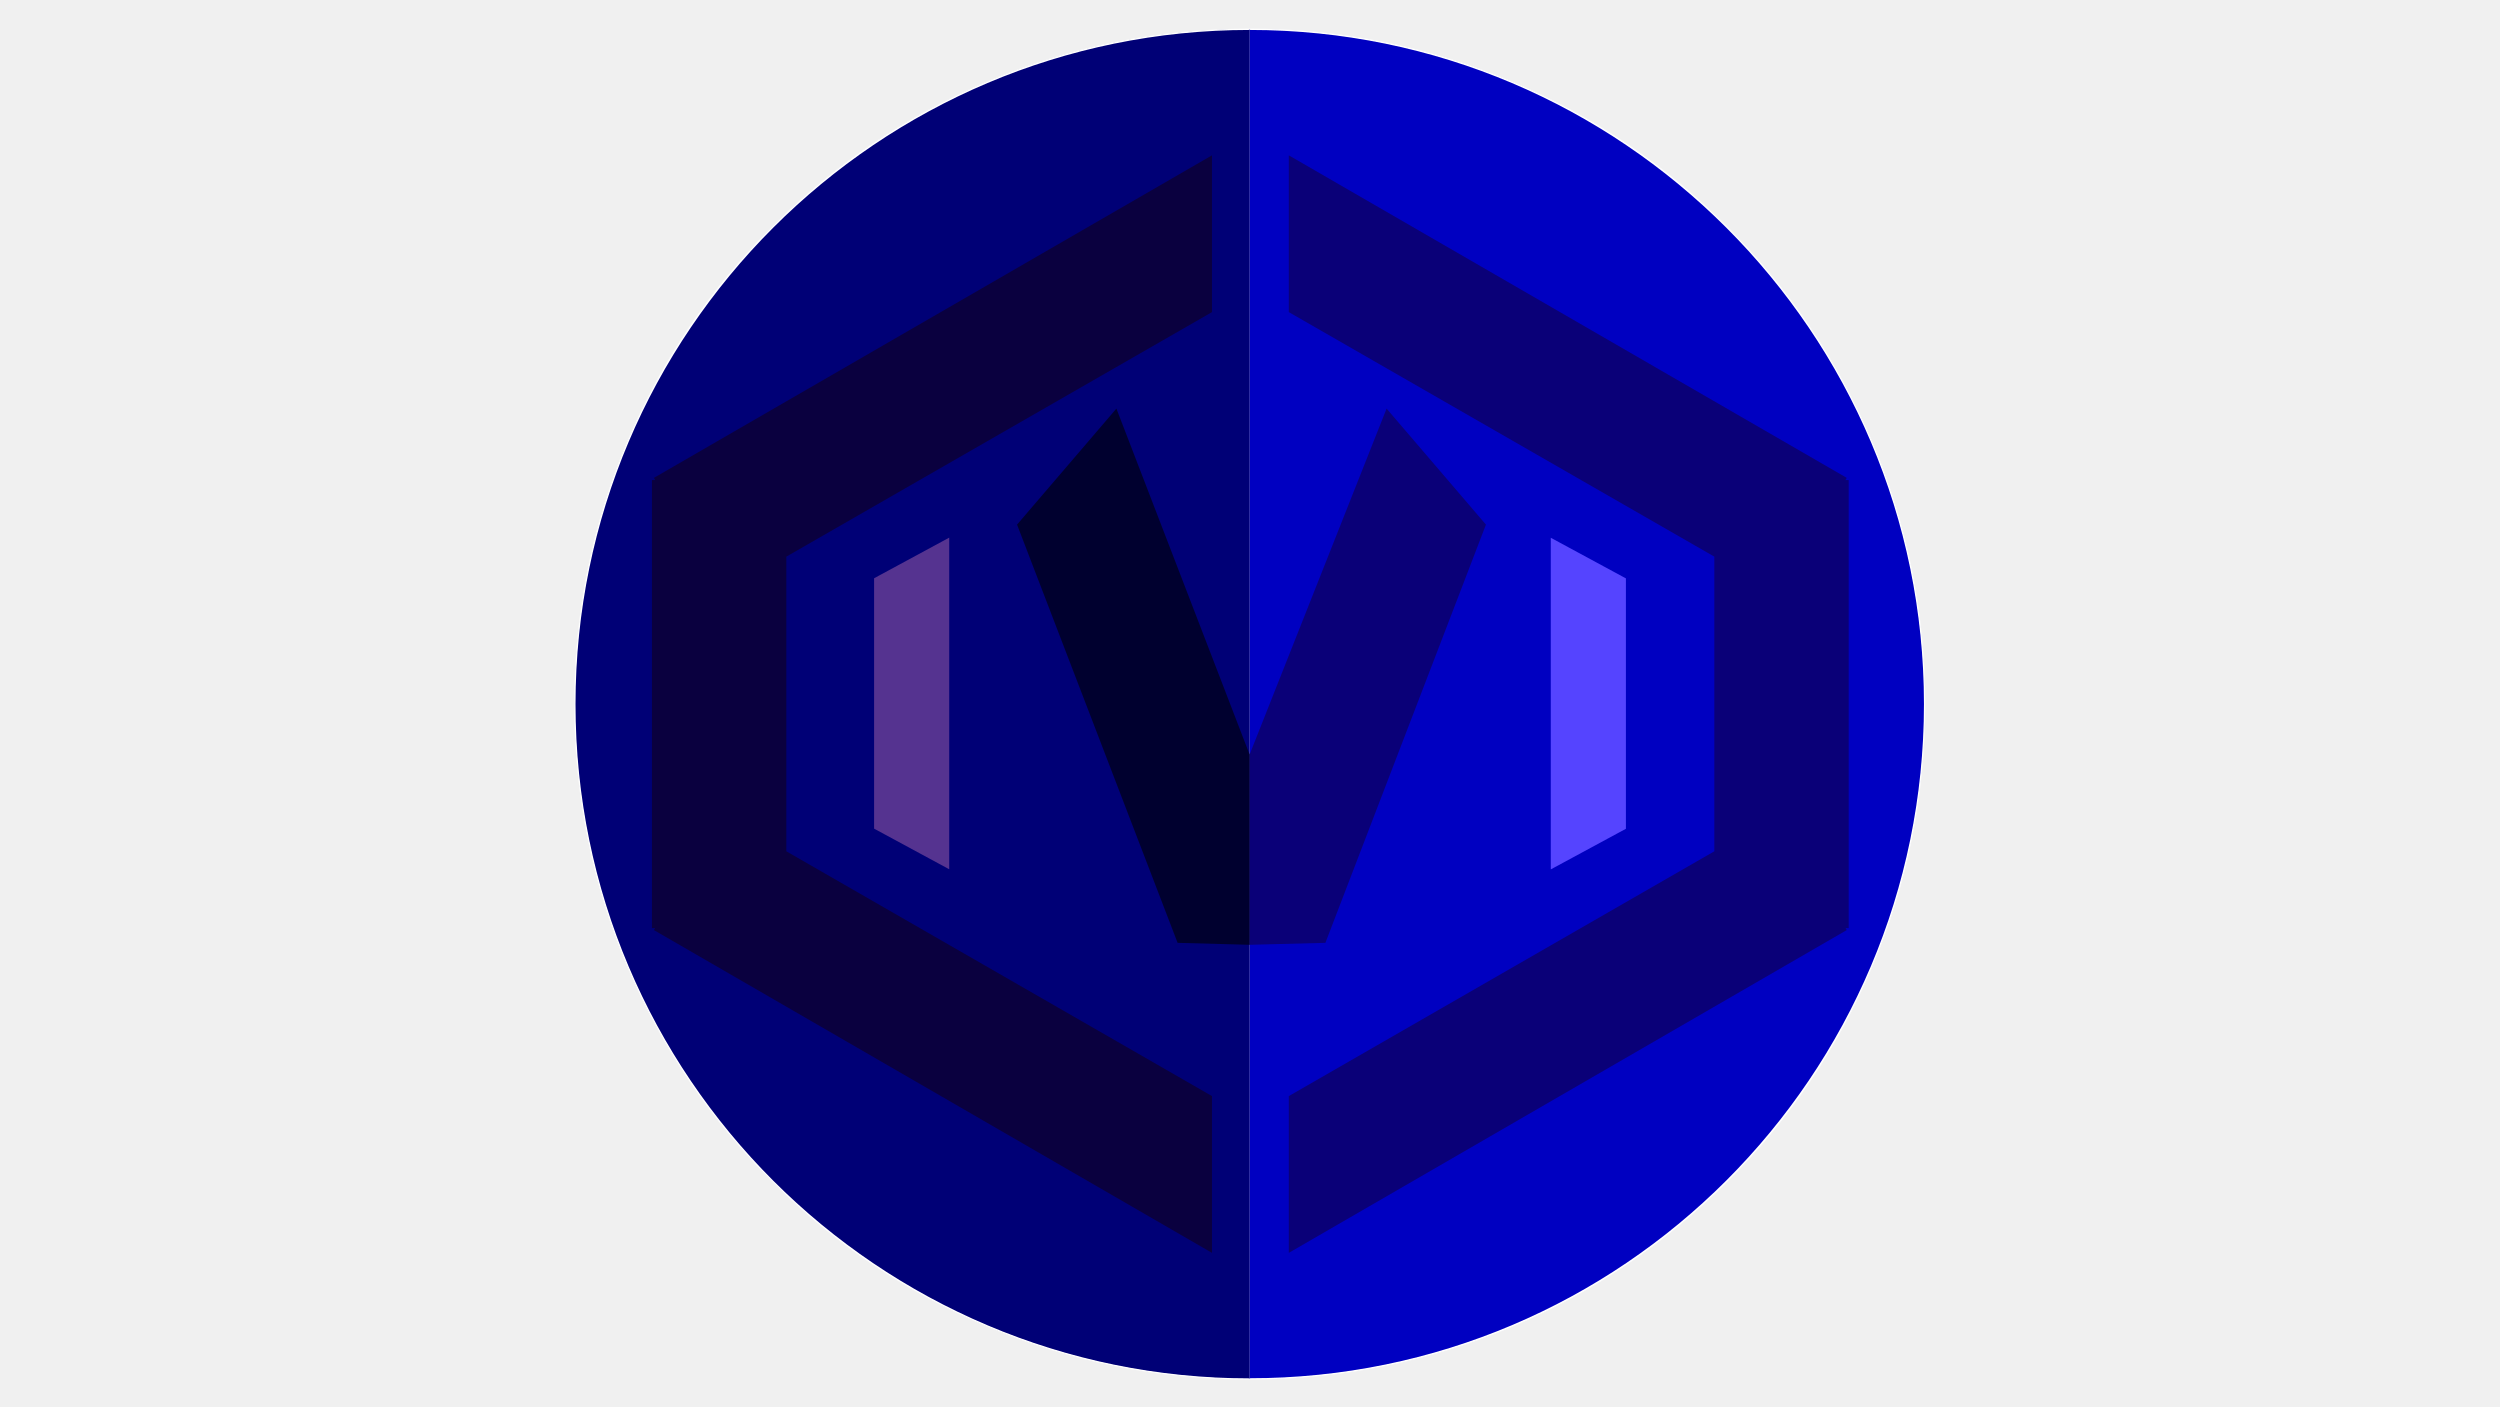
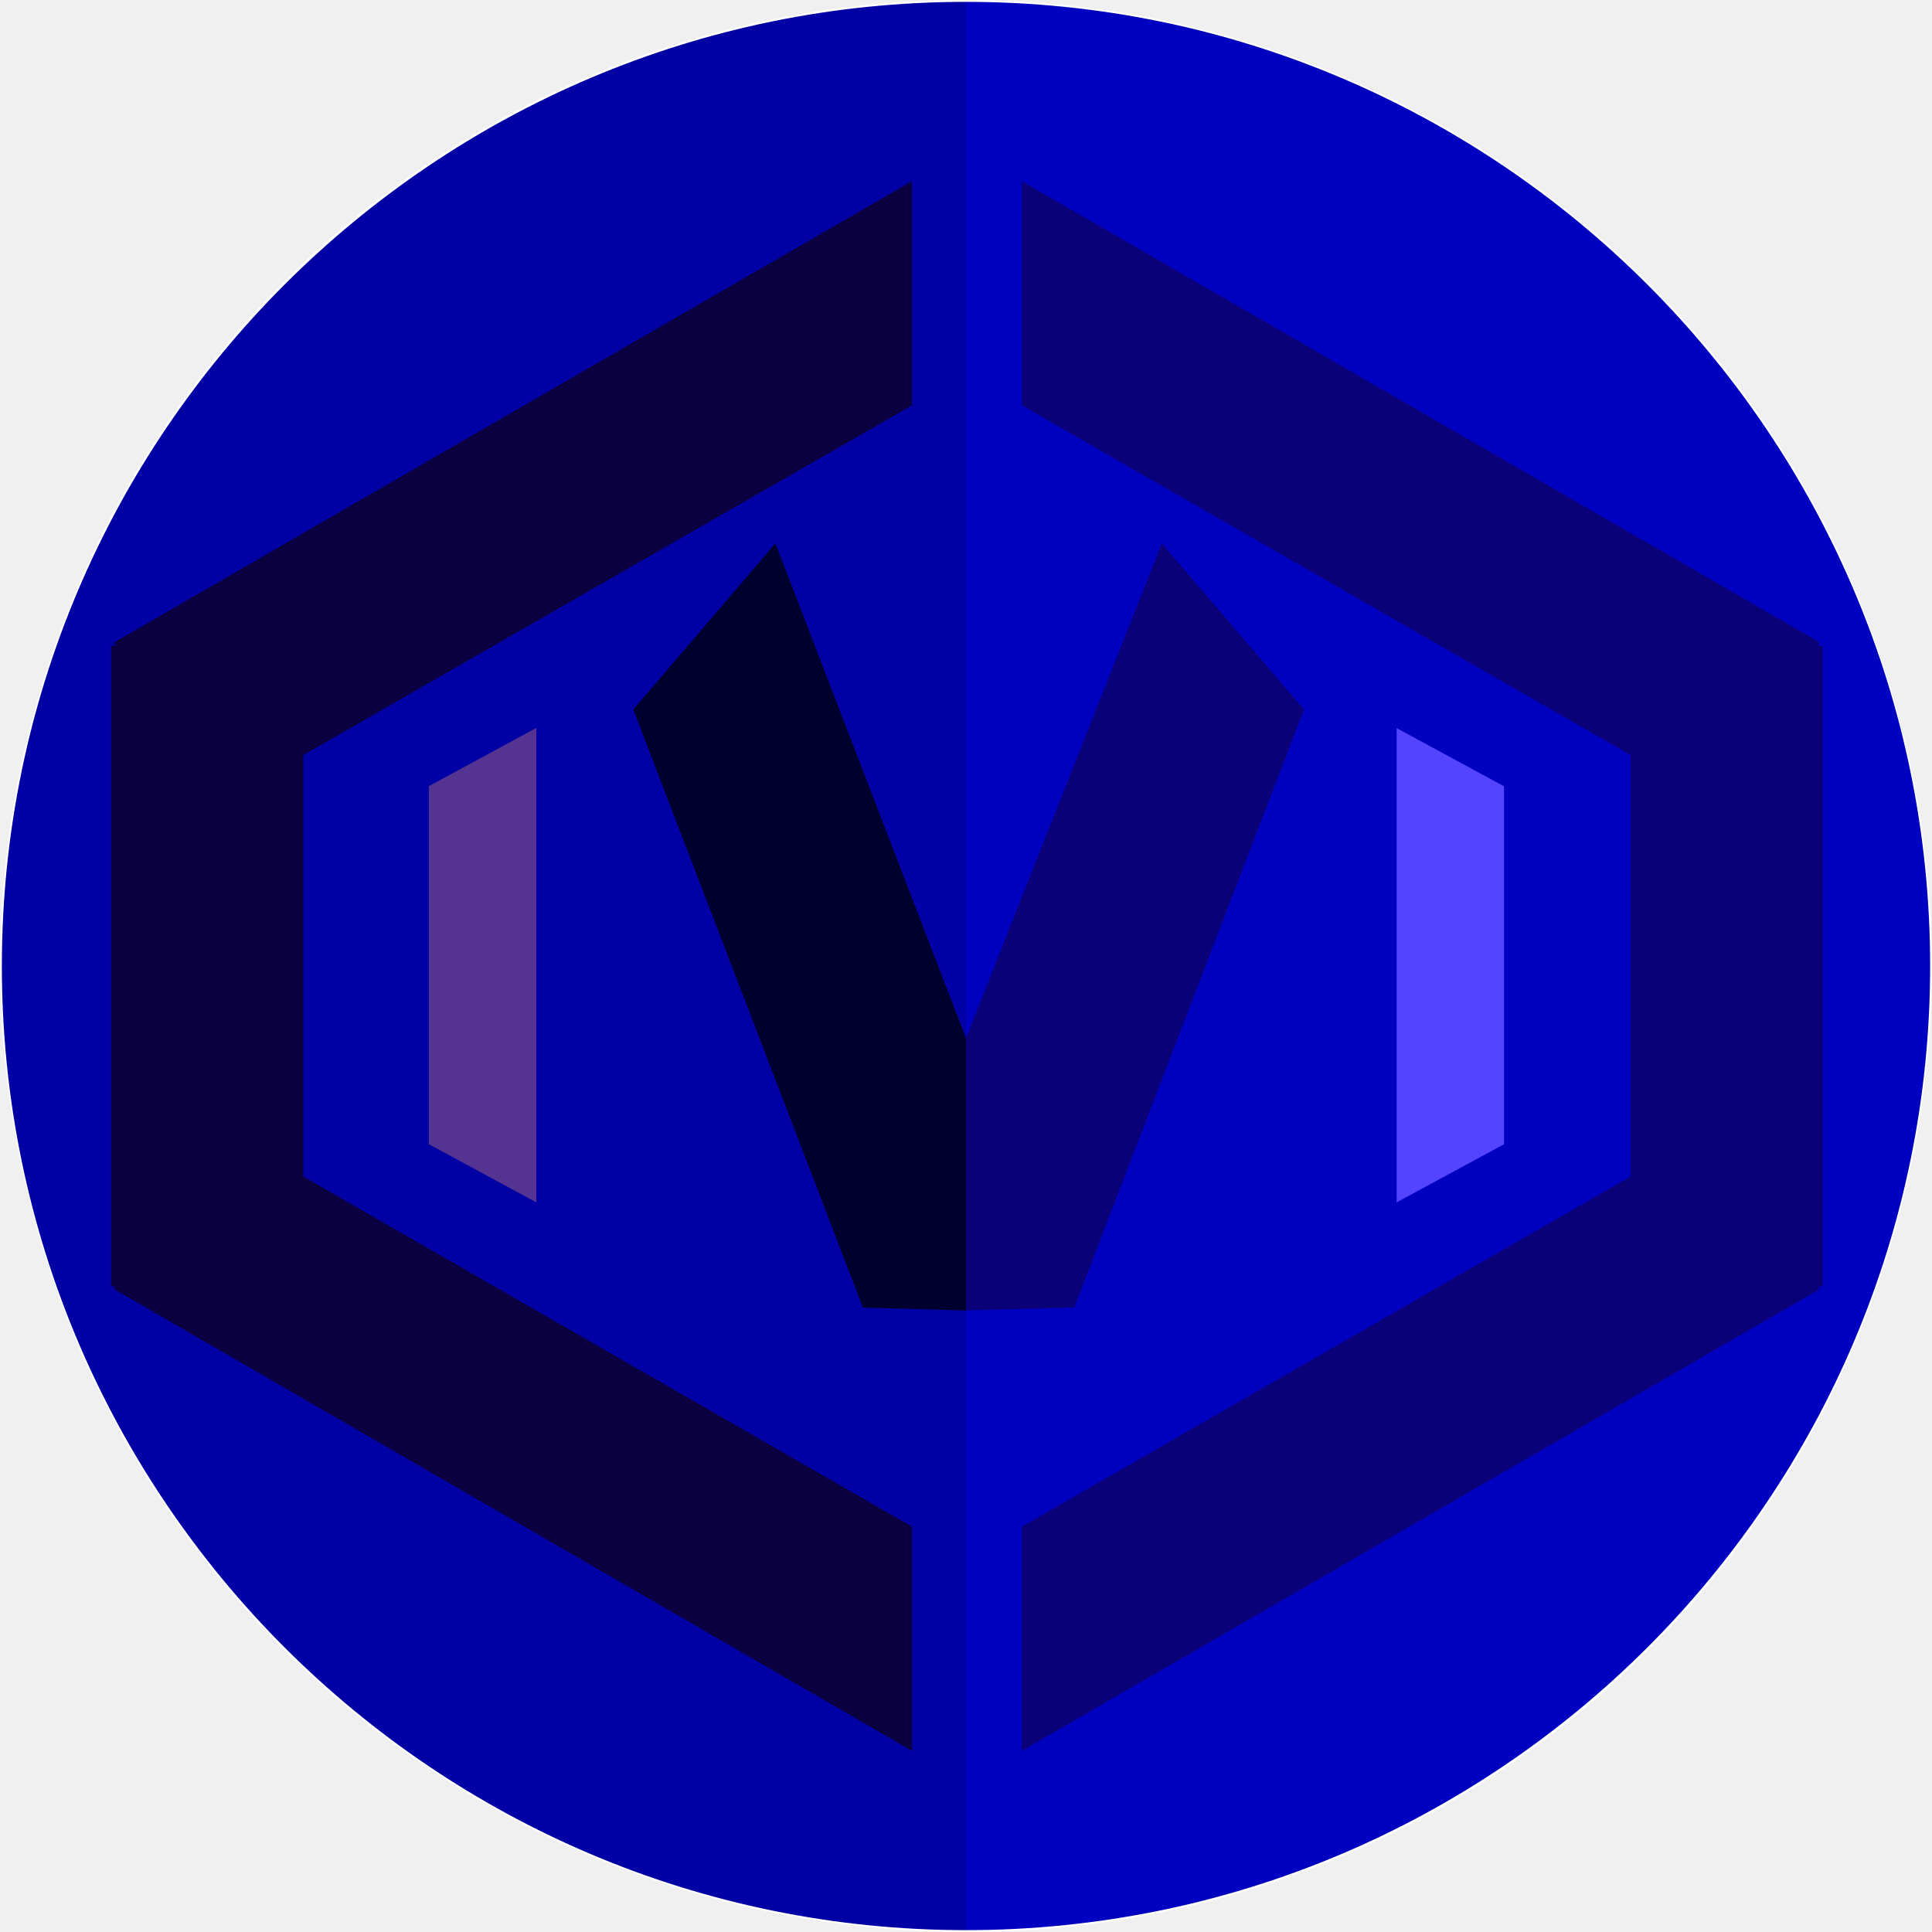
- <svg xmlns="http://www.w3.org/2000/svg" version="1.1" x="0px" y="0px" viewBox="0 0 1920 1080" style="enable-background:new 0 0 1920 1080;" xml:space="preserve">
-   <style type="text/css">
- 	.st0{display:none;}
- 	.st1{fill:#000076;}
- 	.st2{fill:#FFFFFF;}
- 	.st3{fill:#0000C1;}
- 	.st4{fill:#0A003F;}
- 	.st5{fill:#0A0078;}
- 	.st6{fill:#00002F;}
- 	.st7{fill:#553390;}
- 	.st8{fill:#5544FF;}
- </style>
-   <g id="reperes" class="st0">
- </g>
-   <g id="reperes_centre_1_" class="st0">
- </g>
-   <g id="tracé">
-     <g>
-       <path class="st1" d="M959.8,1059c-286.2,0-518.3-232-518.3-518.3s232-518.3,518.3-518.3" />
-       <path class="st2" d="M959.8,1059.5c-70,0-138-13.7-201.9-40.8c-61.8-26.1-117.3-63.5-164.9-111.2c-47.6-47.6-85-103.1-111.2-164.9    c-27.1-64-40.8-131.9-40.8-201.9c0-70,13.7-138,40.8-201.9c26.1-61.8,63.5-117.3,111.2-164.9c47.6-47.6,103.1-85,164.9-111.2    C821.8,35.7,889.7,22,959.8,22v1C674.3,23,442,255.3,442,540.8s232.3,517.8,517.8,517.8V1059.5z" />
-     </g>
-     <g>
-       <path class="st3" d="M959.8,22.5c286.2,0,518.3,232,518.3,518.3S1246,1059,959.8,1059" />
-       <path class="st2" d="M959.8,1059.5v-1c285.5,0,517.8-232.3,517.8-517.8S1245.2,23,959.8,23v-1c70,0,138,13.7,201.9,40.8    c61.8,26.1,117.3,63.5,164.9,111.2c47.6,47.6,85,103.1,111.2,164.9c27.1,64,40.8,131.9,40.8,201.9c0,70-13.7,138-40.8,201.9    c-26.1,61.8-63.5,117.3-111.2,164.9c-47.6,47.6-103.1,85-164.9,111.2C1097.7,1045.8,1029.8,1059.5,959.8,1059.5z" />
-     </g>
-     <polygon class="st4" points="603.9,427.5 930.8,239.7 930.8,119.3 502.2,367 503.2,368.7 500.7,368.7 500.7,712.8 503.1,712.8    502.2,714.3 930.8,962.2 930.8,841.8 603.9,653.8  " />
-     <path class="st5" d="M1141.2,402.9c-3.6,9.5-10.4,27-14,36.5c-38.5,100.2-70.8,184.4-109.3,284.7l-58.2,1.5V579.5l105.2-265.7   L1141.2,402.9z" />
-     <path class="st6" d="M781.1,402.9c3.6,9.5,10.4,27,14,36.5c38.5,100.2,70.8,184.4,109.3,284.7l55.3,1.5V579.5L857.4,313.8   L781.1,402.9z" />
-     <path class="st7" d="M671.3,444.1c0,5.7,0,16.2,0,21.9c0,60,0,110.4,0,170.4l57.7,31.2V412.9L671.3,444.1z" />
-     <path class="st8" d="M1248.7,444.2c0,5.7,0,16.2,0,21.9c0,60,0,110.4,0,170.4l-57.7,31.2V413L1248.7,444.2z" />
-     <polygon class="st5" points="1316.6,427.5 989.8,239.7 989.8,119.3 1418.3,367 1417.3,368.7 1419.8,368.7 1419.8,712.8    1417.4,712.8 1418.3,714.3 989.8,962.2 989.8,841.8 1316.6,653.8  " />
-   </g>
+ <svg xmlns="http://www.w3.org/2000/svg" id="tracé" viewBox="0 0 1037.5 1037.5">
+   <defs>
+     <style>.cls-1{fill:#0000a4;}.cls-2{fill:#fff;}.cls-3{fill:#0000c1;}.cls-4{fill:#0a003f;}.cls-5{fill:#0a0078;}.cls-6{fill:#00002f;}.cls-7{fill:#553390;}.cls-8{fill:#54f;}</style>
+   </defs>
+   <path class="cls-1" d="M959.75,1059C673.53,1059,441.5,827,441.5,540.75S673.53,22.5,959.75,22.5" transform="translate(-441 -22)" />
+   <path class="cls-2" d="M959.75,1059.5A518.88,518.88,0,0,1,757.83,62.77,515.49,515.49,0,0,1,959.75,22v1C674.26,23,442,255.26,442,540.75S674.26,1058.5,959.75,1058.5Z" transform="translate(-441 -22)" />
+   <path class="cls-3" d="M959.75,22.5C1246,22.5,1478,254.53,1478,540.75S1246,1059,959.75,1059" transform="translate(-441 -22)" />
+   <path class="cls-2" d="M959.75,1059.5v-1c285.49,0,517.75-232.26,517.75-517.75S1245.24,23,959.75,23V22a518.88,518.88,0,0,1,201.92,996.73A515.49,515.49,0,0,1,959.75,1059.5Z" transform="translate(-441 -22)" />
+   <polygon class="cls-4" points="162.89 405.51 489.75 217.69 489.75 97.27 61.21 345.03 62.19 346.72 59.67 346.72 59.67 690.78 62.07 690.78 61.21 692.26 489.75 940.23 489.75 819.81 162.89 631.78 162.89 405.51" />
+   <path class="cls-5" d="M1141.25,403l-14,36.55L1017.92,724.15l-58.17,1.54V579.46l105.18-265.71Z" transform="translate(-441 -22)" />
+   <path class="cls-6" d="M781.09,403l14,36.55,109.3,284.65,55.33,1.54V579.46L857.41,313.75Z" transform="translate(-441 -22)" />
+   <path class="cls-7" d="M671.31,444.15v192.3L729,667.69V412.9Z" transform="translate(-441 -22)" />
+   <path class="cls-8" d="M1248.67,444.24V636.46L1191,667.69V413Z" transform="translate(-441 -22)" />
+   <polygon class="cls-5" points="875.61 405.51 548.75 217.69 548.75 97.27 977.29 345.03 976.32 346.72 978.83 346.72 978.83 690.78 976.43 690.78 977.29 692.26 548.75 940.23 548.75 819.81 875.61 631.78 875.61 405.51" />
</svg>
